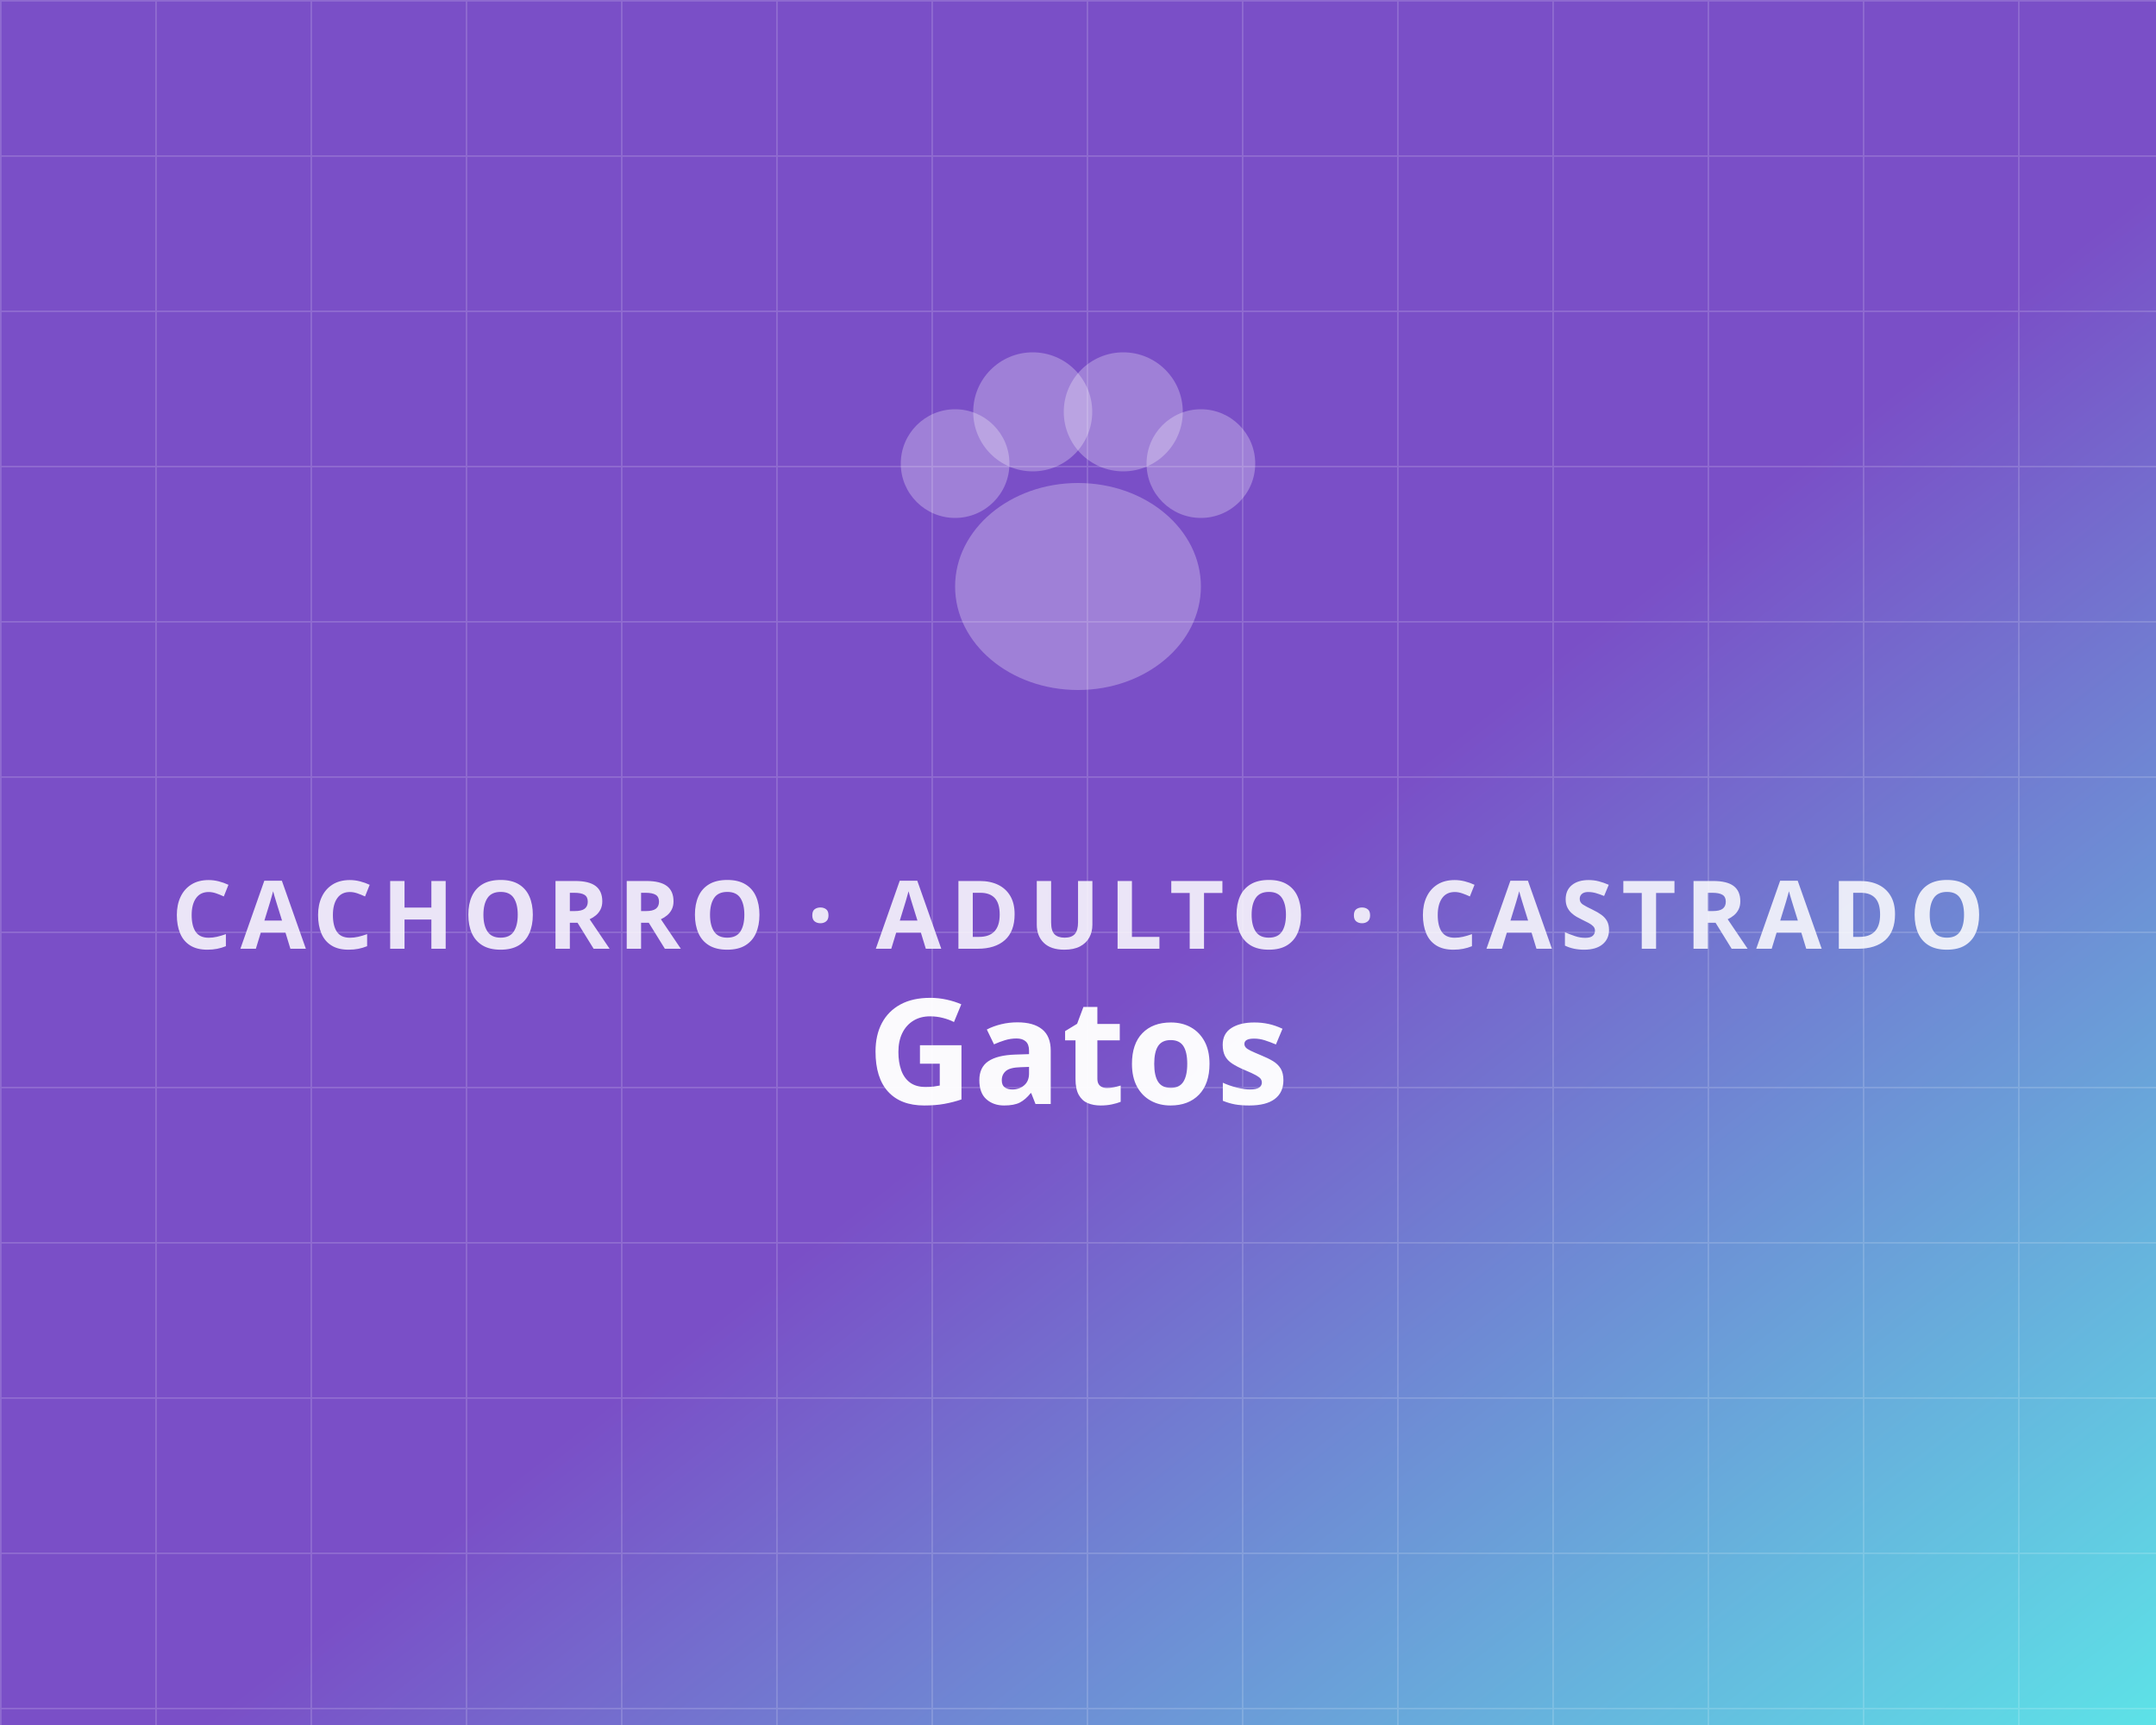
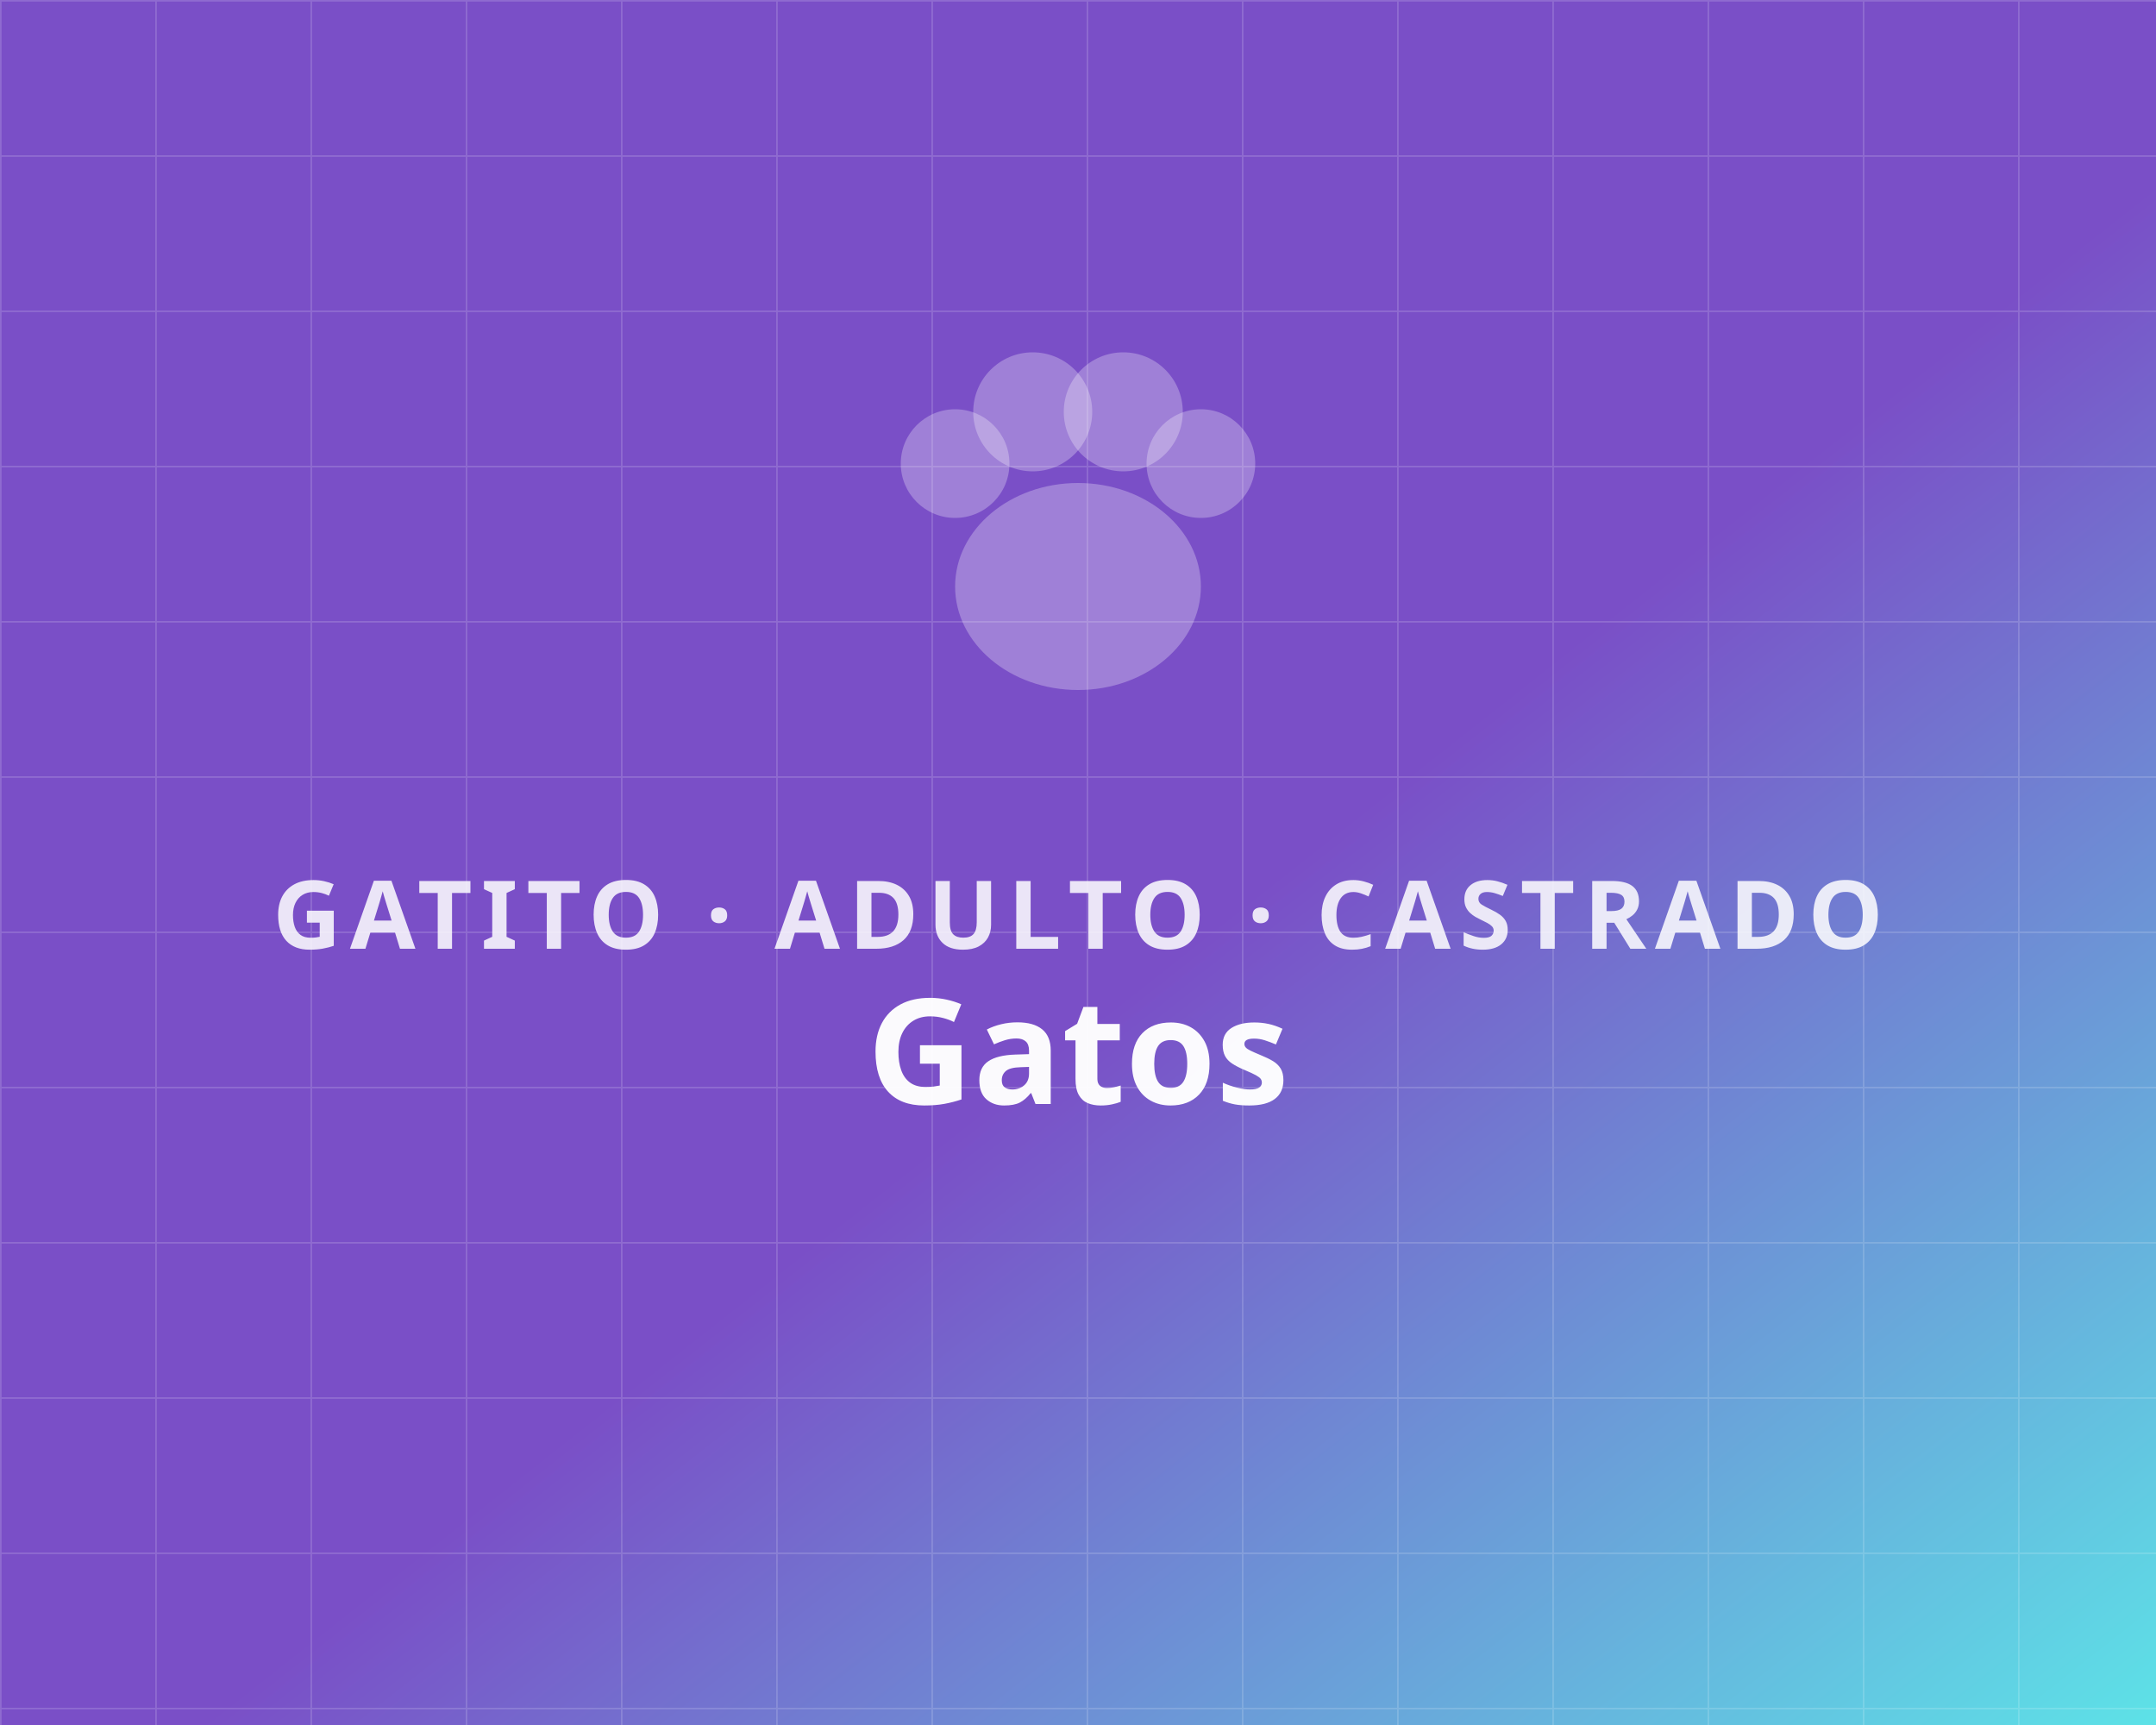
<svg xmlns="http://www.w3.org/2000/svg" width="1000" height="800" viewBox="0 0 1000 800" role="img" aria-label="Gatos">
  <defs>
    <linearGradient id="g" x1="0" y1="0" x2="1" y2="1">
      <stop offset="0" stop-color="#7A4FC7" />
      <stop offset="0.55" stop-color="#7A4FC7" />
      <stop offset="1" stop-color="#5DE2E7" />
    </linearGradient>
    <pattern id="grid" width="72" height="72" patternUnits="userSpaceOnUse">
      <path d="M 72 0 L 0 0 0 72" fill="none" stroke="rgba(255,255,255,0.16)" stroke-width="1.5" />
    </pattern>
  </defs>
  <rect width="1000" height="800" fill="url(#g)" />
  <rect width="1000" height="800" fill="url(#grid)" />
  <circle cx="443" cy="215" r="25.2" fill="rgba(255,255,255,0.28)" />
  <circle cx="479" cy="191" r="27.6" fill="rgba(255,255,255,0.28)" />
  <circle cx="521" cy="191" r="27.6" fill="rgba(255,255,255,0.28)" />
  <circle cx="557" cy="215" r="25.2" fill="rgba(255,255,255,0.28)" />
  <ellipse cx="500" cy="272" rx="57" ry="48" fill="rgba(255,255,255,0.28)" />
-   <text x="500" y="440" text-anchor="middle" font-family="Fredoka, Nunito, system-ui, sans-serif" font-size="44" font-weight="700" letter-spacing="4" fill="rgba(255,255,255,0.85)">CACHORRO · ADULTO · CASTRADO</text>
+   <text x="500" y="440" text-anchor="middle" font-family="Fredoka, Nunito, system-ui, sans-serif" font-size="44" font-weight="700" letter-spacing="4" fill="rgba(255,255,255,0.85)">GATITO · ADULTO · CASTRADO</text>
  <text x="500" y="512" text-anchor="middle" font-family="Fredoka, Nunito, system-ui, sans-serif" font-size="68" font-weight="800" fill="rgba(255,255,255,0.97)">Gatos</text>
</svg>
